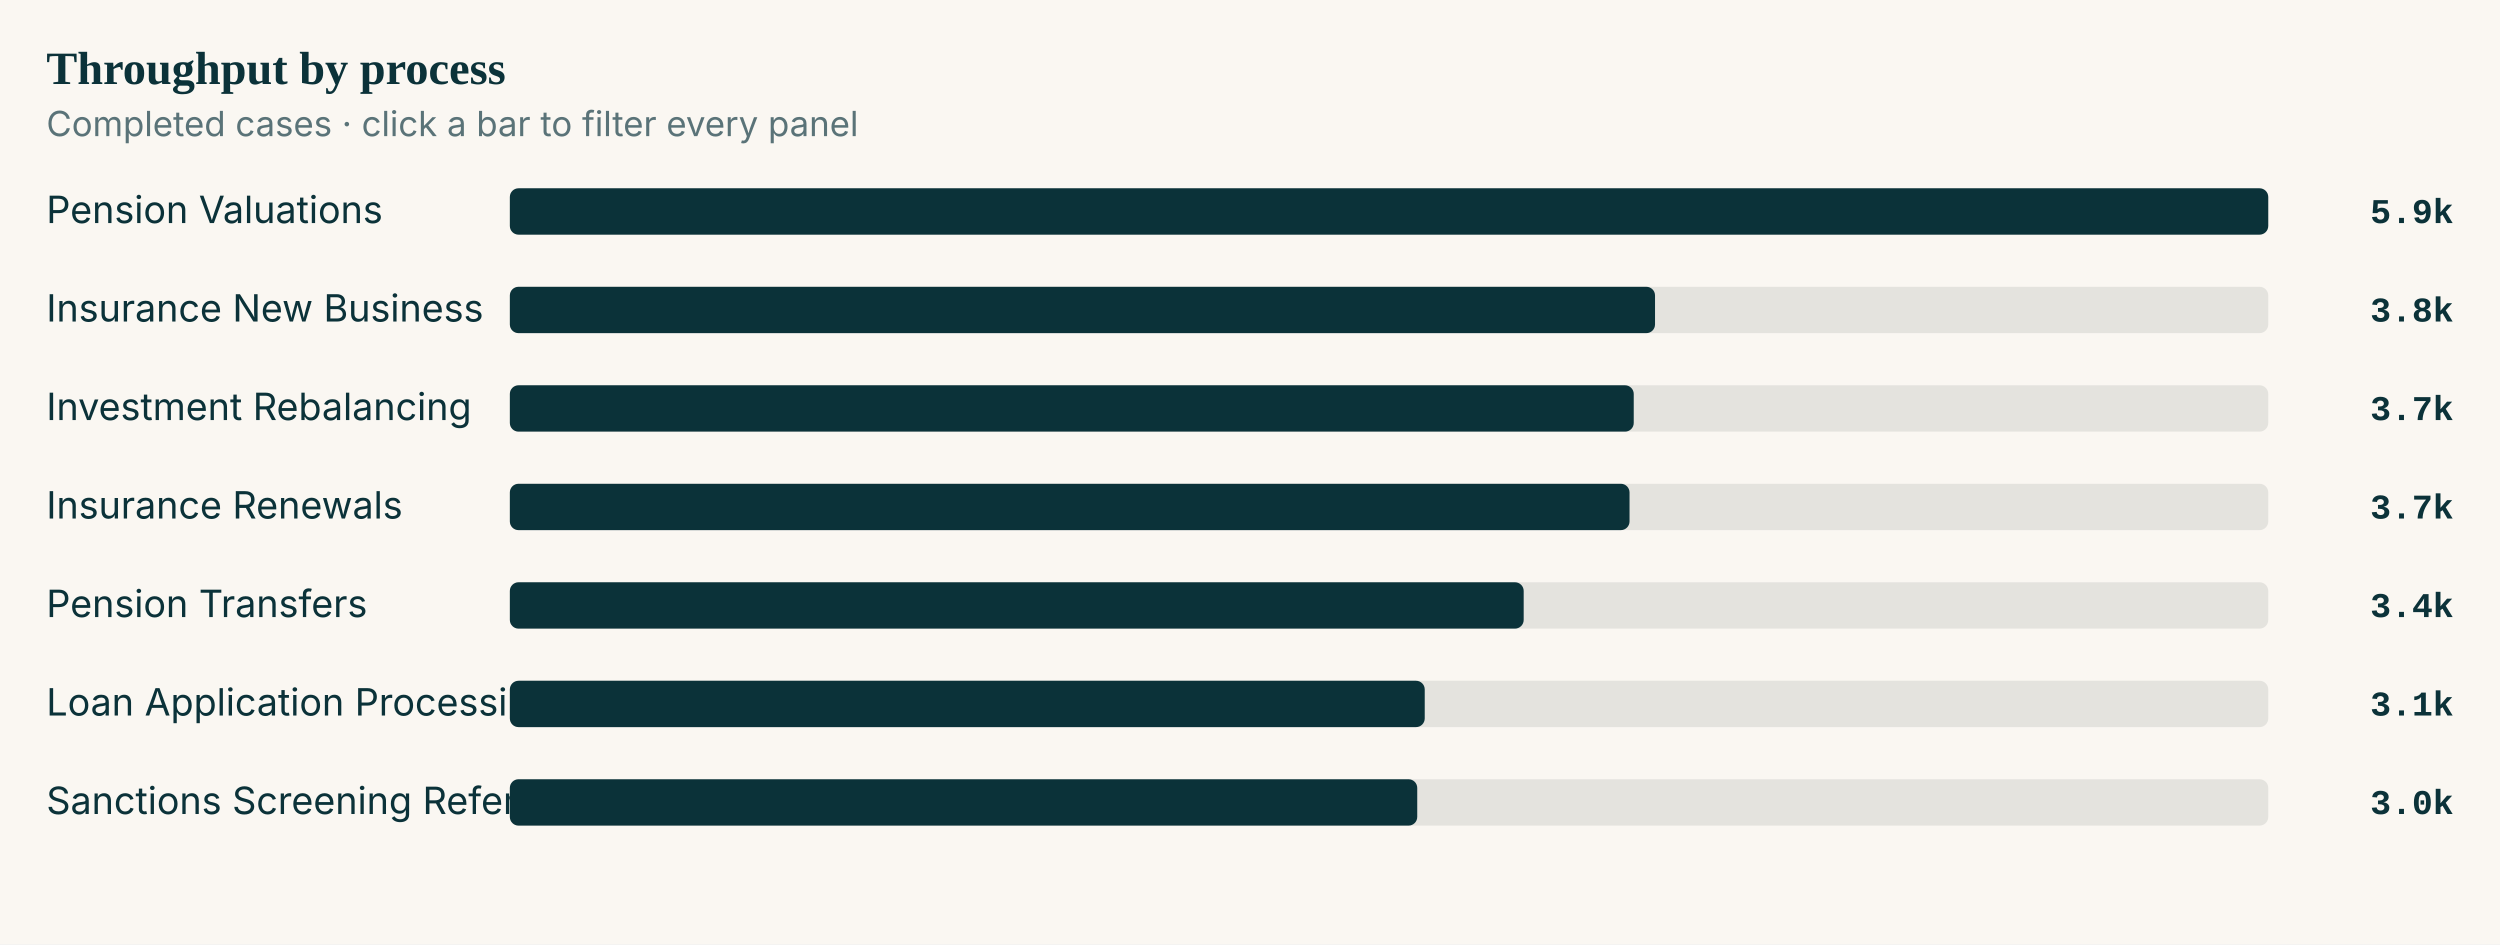
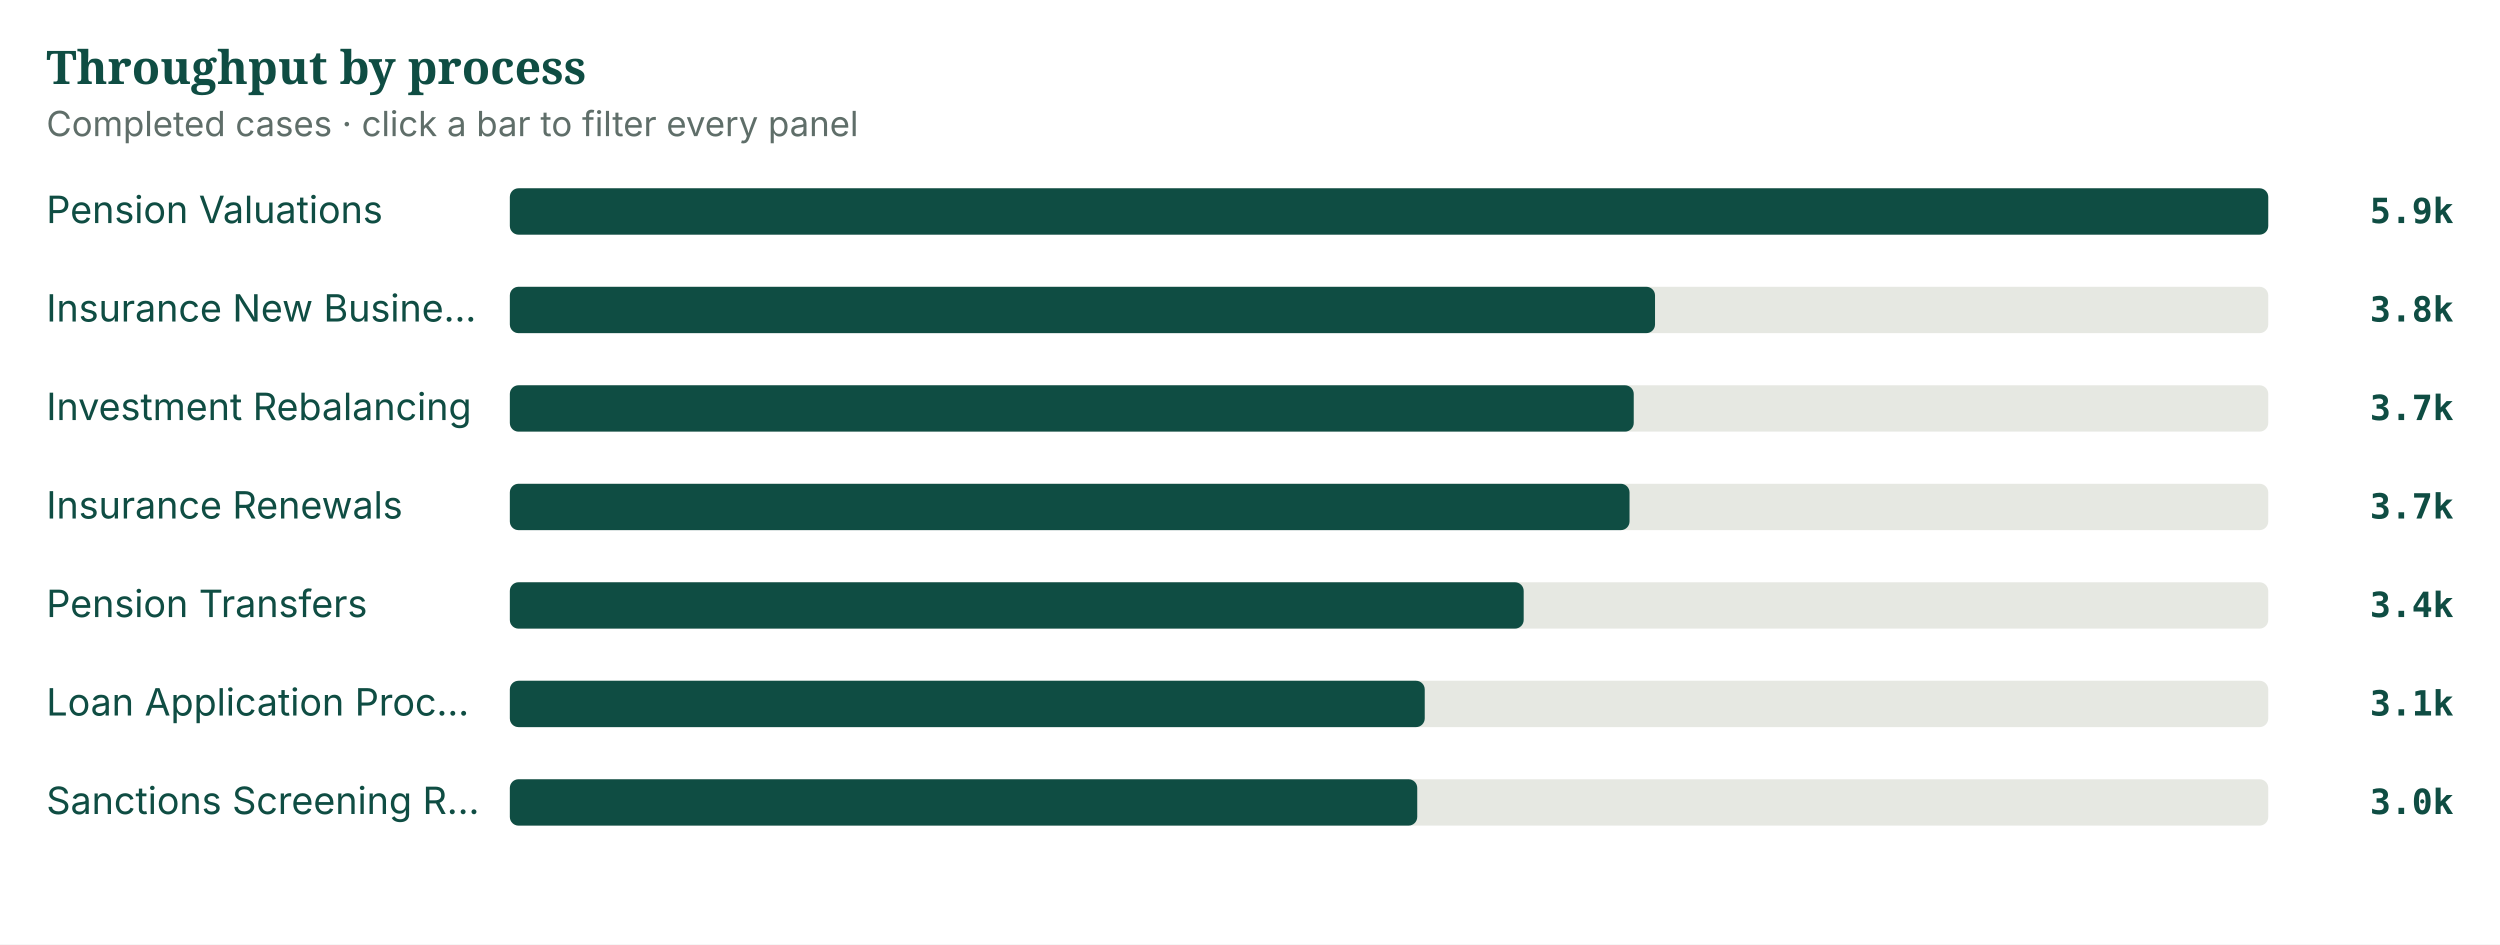
<svg xmlns="http://www.w3.org/2000/svg" version="1.1" class="marks" width="863" height="326" viewBox="0 0 863 326">
-   <rect width="863" height="326" fill="#FAF7F2" />
+   <rect width="863" height="326" fill="#FFFFFF" />
  <g fill="none" stroke-miterlimit="10" transform="translate(0,0)">
    <g class="mark-group role-frame root" role="graphics-object" aria-roledescription="group mark container">
      <g transform="translate(0,0)">
        <path class="background" aria-hidden="true" d="M0,0h863v326h-863Z" />
        <g>
          <g class="mark-text role-mark frame_title" role="graphics-object" aria-roledescription="text mark container">
-             <text text-anchor="start" transform="translate(16,29)" font-family="Georgia, Gelasio, 'Times New Roman', serif" font-size="16px" font-weight="bold" fill="#0B3239">Throughput by process</text>
+             <text text-anchor="start" transform="translate(16,29)" font-family="Fraunces, Cambria, Georgia, Gelasio, serif" font-size="16px" font-weight="bold" fill="#0F4D43">Throughput by process</text>
          </g>
          <g class="mark-text role-mark" role="graphics-object" aria-roledescription="text mark container">
-             <text text-anchor="start" transform="translate(16,47)" font-family="Calibri, Carlito, 'Segoe UI', Inter, Arial, sans-serif" font-size="12px" fill="#5A7378">Completed cases · click a bar to filter every panel</text>
+             <text text-anchor="start" transform="translate(16,47)" font-family="Inter, 'Segoe UI', Carlito, Calibri, Arial, sans-serif" font-size="12px" fill="#5F6E69">Completed cases · click a bar to filter every panel</text>
          </g>
          <g class="mark-group role-scope hb_row" role="graphics-object" aria-roledescription="group mark container">
            <g transform="translate(16,56)">
              <path class="background" aria-hidden="true" d="M0,0h831v34h-831Z" opacity="1" />
              <g>
                <g class="mark-text role-mark" role="graphics-object" aria-roledescription="text mark container">
-                   <text text-anchor="start" transform="translate(0,21)" font-family="Calibri, Carlito, 'Segoe UI', Inter, Arial, sans-serif" font-size="13px" fill="#0B3239">Pension Valuations</text>
+                   <text text-anchor="start" transform="translate(0,21)" font-family="Inter, 'Segoe UI', Carlito, Calibri, Arial, sans-serif" font-size="13px" fill="#0F4D43">Pension Valuations</text>
                </g>
                <g class="mark-rect role-mark" role="graphics-symbol" aria-roledescription="rect mark container">
-                   <path d="M163,9L764,9C765.656,9,767,10.344,767,12L767,22C767,23.656,765.656,25,764,25L163,25C161.344,25,160,23.656,160,22L160,12C160,10.344,161.344,9,163,9Z" fill="#E4E3DE" />
+                   <path d="M163,9L764,9C765.656,9,767,10.344,767,12L767,22C767,23.656,765.656,25,764,25L163,25C161.344,25,160,23.656,160,22L160,12C160,10.344,161.344,9,163,9Z" fill="#E6E8E2" />
                </g>
                <g class="mark-rect role-mark" role="graphics-symbol" aria-roledescription="rect mark container">
-                   <path d="M163,9L764,9C765.656,9,767,10.344,767,12L767,22C767,23.656,765.656,25,764,25L163,25C161.344,25,160,23.656,160,22L160,12C160,10.344,161.344,9,163,9Z" fill="#0B3239" />
+                   <path d="M163,9L764,9C765.656,9,767,10.344,767,12L767,22C767,23.656,765.656,25,764,25L163,25C161.344,25,160,23.656,160,22L160,12C160,10.344,161.344,9,163,9Z" fill="#0F4D43" />
                </g>
                <g class="mark-text role-mark" role="graphics-object" aria-roledescription="text mark container">
-                   <text text-anchor="end" transform="translate(831,21)" font-family="'JetBrains Mono', 'Roboto Mono', Consolas, 'Courier New', monospace" font-size="12px" font-weight="bold" fill="#0B3239">5.9k</text>
+                   <text text-anchor="end" transform="translate(831,21)" font-family="'JetBrains Mono', Consolas, 'Roboto Mono', monospace" font-size="12px" font-weight="bold" fill="#0F4D43">5.9k</text>
                </g>
              </g>
              <path class="foreground" aria-hidden="true" d="" display="none" />
            </g>
            <g transform="translate(16,90)">
              <path class="background" aria-hidden="true" d="M0,0h831v34h-831Z" opacity="1" />
              <g>
                <g class="mark-text role-mark" role="graphics-object" aria-roledescription="text mark container">
-                   <text text-anchor="start" transform="translate(0,21)" font-family="Calibri, Carlito, 'Segoe UI', Inter, Arial, sans-serif" font-size="13px" fill="#0B3239">Insurance New Business</text>
+                   <text text-anchor="start" transform="translate(0,21)" font-family="Inter, 'Segoe UI', Carlito, Calibri, Arial, sans-serif" font-size="13px" fill="#0F4D43">Insurance New Busine…</text>
                </g>
                <g class="mark-rect role-mark" role="graphics-symbol" aria-roledescription="rect mark container">
-                   <path d="M163,9L764,9C765.656,9,767,10.344,767,12L767,22C767,23.656,765.656,25,764,25L163,25C161.344,25,160,23.656,160,22L160,12C160,10.344,161.344,9,163,9Z" fill="#E4E3DE" />
+                   <path d="M163,9L764,9C765.656,9,767,10.344,767,12L767,22C767,23.656,765.656,25,764,25L163,25C161.344,25,160,23.656,160,22L160,12C160,10.344,161.344,9,163,9Z" fill="#E6E8E2" />
                </g>
                <g class="mark-rect role-mark" role="graphics-symbol" aria-roledescription="rect mark container">
-                   <path d="M163,9L552.316,9C553.972,9,555.316,10.344,555.316,12L555.316,22C555.316,23.656,553.972,25,552.316,25L163,25C161.344,25,160,23.656,160,22L160,12C160,10.344,161.344,9,163,9Z" fill="#0B3239" />
+                   <path d="M163,9L552.316,9C553.972,9,555.316,10.344,555.316,12L555.316,22C555.316,23.656,553.972,25,552.316,25L163,25C161.344,25,160,23.656,160,22L160,12C160,10.344,161.344,9,163,9Z" fill="#0F4D43" />
                </g>
                <g class="mark-text role-mark" role="graphics-object" aria-roledescription="text mark container">
-                   <text text-anchor="end" transform="translate(831,21)" font-family="'JetBrains Mono', 'Roboto Mono', Consolas, 'Courier New', monospace" font-size="12px" font-weight="bold" fill="#0B3239">3.8k</text>
+                   <text text-anchor="end" transform="translate(831,21)" font-family="'JetBrains Mono', Consolas, 'Roboto Mono', monospace" font-size="12px" font-weight="bold" fill="#0F4D43">3.8k</text>
                </g>
              </g>
              <path class="foreground" aria-hidden="true" d="" display="none" />
            </g>
            <g transform="translate(16,124)">
              <path class="background" aria-hidden="true" d="M0,0h831v34h-831Z" opacity="1" />
              <g>
                <g class="mark-text role-mark" role="graphics-object" aria-roledescription="text mark container">
-                   <text text-anchor="start" transform="translate(0,21)" font-family="Calibri, Carlito, 'Segoe UI', Inter, Arial, sans-serif" font-size="13px" fill="#0B3239">Investment Rebalancing</text>
+                   <text text-anchor="start" transform="translate(0,21)" font-family="Inter, 'Segoe UI', Carlito, Calibri, Arial, sans-serif" font-size="13px" fill="#0F4D43">Investment Rebalancing</text>
                </g>
                <g class="mark-rect role-mark" role="graphics-symbol" aria-roledescription="rect mark container">
-                   <path d="M163,9L764,9C765.656,9,767,10.344,767,12L767,22C767,23.656,765.656,25,764,25L163,25C161.344,25,160,23.656,160,22L160,12C160,10.344,161.344,9,163,9Z" fill="#E4E3DE" />
+                   <path d="M163,9L764,9C765.656,9,767,10.344,767,12L767,22C767,23.656,765.656,25,764,25L163,25C161.344,25,160,23.656,160,22L160,12C160,10.344,161.344,9,163,9Z" fill="#E6E8E2" />
                </g>
                <g class="mark-rect role-mark" role="graphics-symbol" aria-roledescription="rect mark container">
-                   <path d="M163,9L544.967,9C546.622,9,547.967,10.344,547.967,12L547.967,22C547.967,23.656,546.622,25,544.967,25L163,25C161.344,25,160,23.656,160,22L160,12C160,10.344,161.344,9,163,9Z" fill="#0B3239" />
+                   <path d="M163,9L544.967,9C546.622,9,547.967,10.344,547.967,12L547.967,22C547.967,23.656,546.622,25,544.967,25L163,25C161.344,25,160,23.656,160,22L160,12C160,10.344,161.344,9,163,9Z" fill="#0F4D43" />
                </g>
                <g class="mark-text role-mark" role="graphics-object" aria-roledescription="text mark container">
-                   <text text-anchor="end" transform="translate(831,21)" font-family="'JetBrains Mono', 'Roboto Mono', Consolas, 'Courier New', monospace" font-size="12px" font-weight="bold" fill="#0B3239">3.7k</text>
+                   <text text-anchor="end" transform="translate(831,21)" font-family="'JetBrains Mono', Consolas, 'Roboto Mono', monospace" font-size="12px" font-weight="bold" fill="#0F4D43">3.7k</text>
                </g>
              </g>
              <path class="foreground" aria-hidden="true" d="" display="none" />
            </g>
            <g transform="translate(16,158)">
              <path class="background" aria-hidden="true" d="M0,0h831v34h-831Z" opacity="1" />
              <g>
                <g class="mark-text role-mark" role="graphics-object" aria-roledescription="text mark container">
-                   <text text-anchor="start" transform="translate(0,21)" font-family="Calibri, Carlito, 'Segoe UI', Inter, Arial, sans-serif" font-size="13px" fill="#0B3239">Insurance Renewals</text>
+                   <text text-anchor="start" transform="translate(0,21)" font-family="Inter, 'Segoe UI', Carlito, Calibri, Arial, sans-serif" font-size="13px" fill="#0F4D43">Insurance Renewals</text>
                </g>
                <g class="mark-rect role-mark" role="graphics-symbol" aria-roledescription="rect mark container">
-                   <path d="M163,9L764,9C765.656,9,767,10.344,767,12L767,22C767,23.656,765.656,25,764,25L163,25C161.344,25,160,23.656,160,22L160,12C160,10.344,161.344,9,163,9Z" fill="#E4E3DE" />
+                   <path d="M163,9L764,9C765.656,9,767,10.344,767,12L767,22C767,23.656,765.656,25,764,25L163,25C161.344,25,160,23.656,160,22L160,12C160,10.344,161.344,9,163,9Z" fill="#E6E8E2" />
                </g>
                <g class="mark-rect role-mark" role="graphics-symbol" aria-roledescription="rect mark container">
-                   <path d="M163,9L543.517,9C545.173,9,546.517,10.344,546.517,12L546.517,22C546.517,23.656,545.173,25,543.517,25L163,25C161.344,25,160,23.656,160,22L160,12C160,10.344,161.344,9,163,9Z" fill="#0B3239" />
+                   <path d="M163,9L543.517,9C545.173,9,546.517,10.344,546.517,12L546.517,22C546.517,23.656,545.173,25,543.517,25L163,25C161.344,25,160,23.656,160,22L160,12C160,10.344,161.344,9,163,9Z" fill="#0F4D43" />
                </g>
                <g class="mark-text role-mark" role="graphics-object" aria-roledescription="text mark container">
-                   <text text-anchor="end" transform="translate(831,21)" font-family="'JetBrains Mono', 'Roboto Mono', Consolas, 'Courier New', monospace" font-size="12px" font-weight="bold" fill="#0B3239">3.7k</text>
+                   <text text-anchor="end" transform="translate(831,21)" font-family="'JetBrains Mono', Consolas, 'Roboto Mono', monospace" font-size="12px" font-weight="bold" fill="#0F4D43">3.7k</text>
                </g>
              </g>
              <path class="foreground" aria-hidden="true" d="" display="none" />
            </g>
            <g transform="translate(16,192)">
              <path class="background" aria-hidden="true" d="M0,0h831v34h-831Z" opacity="1" />
              <g>
                <g class="mark-text role-mark" role="graphics-object" aria-roledescription="text mark container">
-                   <text text-anchor="start" transform="translate(0,21)" font-family="Calibri, Carlito, 'Segoe UI', Inter, Arial, sans-serif" font-size="13px" fill="#0B3239">Pension Transfers</text>
+                   <text text-anchor="start" transform="translate(0,21)" font-family="Inter, 'Segoe UI', Carlito, Calibri, Arial, sans-serif" font-size="13px" fill="#0F4D43">Pension Transfers</text>
                </g>
                <g class="mark-rect role-mark" role="graphics-symbol" aria-roledescription="rect mark container">
-                   <path d="M163,9L764,9C765.656,9,767,10.344,767,12L767,22C767,23.656,765.656,25,764,25L163,25C161.344,25,160,23.656,160,22L160,12C160,10.344,161.344,9,163,9Z" fill="#E4E3DE" />
+                   <path d="M163,9L764,9C765.656,9,767,10.344,767,12L767,22C767,23.656,765.656,25,764,25L163,25C161.344,25,160,23.656,160,22L160,12C160,10.344,161.344,9,163,9Z" fill="#E6E8E2" />
                </g>
                <g class="mark-rect role-mark" role="graphics-symbol" aria-roledescription="rect mark container">
-                   <path d="M163,9L506.977,9C508.633,9,509.977,10.344,509.977,12L509.977,22C509.977,23.656,508.633,25,506.977,25L163,25C161.344,25,160,23.656,160,22L160,12C160,10.344,161.344,9,163,9Z" fill="#0B3239" />
+                   <path d="M163,9L506.977,9C508.633,9,509.977,10.344,509.977,12L509.977,22C509.977,23.656,508.633,25,506.977,25L163,25C161.344,25,160,23.656,160,22L160,12C160,10.344,161.344,9,163,9Z" fill="#0F4D43" />
                </g>
                <g class="mark-text role-mark" role="graphics-object" aria-roledescription="text mark container">
-                   <text text-anchor="end" transform="translate(831,21)" font-family="'JetBrains Mono', 'Roboto Mono', Consolas, 'Courier New', monospace" font-size="12px" font-weight="bold" fill="#0B3239">3.4k</text>
+                   <text text-anchor="end" transform="translate(831,21)" font-family="'JetBrains Mono', Consolas, 'Roboto Mono', monospace" font-size="12px" font-weight="bold" fill="#0F4D43">3.4k</text>
                </g>
              </g>
              <path class="foreground" aria-hidden="true" d="" display="none" />
            </g>
            <g transform="translate(16,226)">
              <path class="background" aria-hidden="true" d="M0,0h831v34h-831Z" opacity="1" />
              <g>
                <g class="mark-text role-mark" role="graphics-object" aria-roledescription="text mark container">
-                   <text text-anchor="start" transform="translate(0,21)" font-family="Calibri, Carlito, 'Segoe UI', Inter, Arial, sans-serif" font-size="13px" fill="#0B3239">Loan Application Processing</text>
+                   <text text-anchor="start" transform="translate(0,21)" font-family="Inter, 'Segoe UI', Carlito, Calibri, Arial, sans-serif" font-size="13px" fill="#0F4D43">Loan Application Proc…</text>
                </g>
                <g class="mark-rect role-mark" role="graphics-symbol" aria-roledescription="rect mark container">
-                   <path d="M163,9L764,9C765.656,9,767,10.344,767,12L767,22C767,23.656,765.656,25,764,25L163,25C161.344,25,160,23.656,160,22L160,12C160,10.344,161.344,9,163,9Z" fill="#E4E3DE" />
+                   <path d="M163,9L764,9C765.656,9,767,10.344,767,12L767,22C767,23.656,765.656,25,764,25L163,25C161.344,25,160,23.656,160,22L160,12C160,10.344,161.344,9,163,9Z" fill="#E6E8E2" />
                </g>
                <g class="mark-rect role-mark" role="graphics-symbol" aria-roledescription="rect mark container">
-                   <path d="M163,9L472.818,9C474.474,9,475.818,10.344,475.818,12L475.818,22C475.818,23.656,474.474,25,472.818,25L163,25C161.344,25,160,23.656,160,22L160,12C160,10.344,161.344,9,163,9Z" fill="#0B3239" />
+                   <path d="M163,9L472.818,9C474.474,9,475.818,10.344,475.818,12L475.818,22C475.818,23.656,474.474,25,472.818,25L163,25C161.344,25,160,23.656,160,22L160,12C160,10.344,161.344,9,163,9Z" fill="#0F4D43" />
                </g>
                <g class="mark-text role-mark" role="graphics-object" aria-roledescription="text mark container">
-                   <text text-anchor="end" transform="translate(831,21)" font-family="'JetBrains Mono', 'Roboto Mono', Consolas, 'Courier New', monospace" font-size="12px" font-weight="bold" fill="#0B3239">3.1k</text>
+                   <text text-anchor="end" transform="translate(831,21)" font-family="'JetBrains Mono', Consolas, 'Roboto Mono', monospace" font-size="12px" font-weight="bold" fill="#0F4D43">3.1k</text>
                </g>
              </g>
              <path class="foreground" aria-hidden="true" d="" display="none" />
            </g>
            <g transform="translate(16,260)">
              <path class="background" aria-hidden="true" d="M0,0h831v34h-831Z" opacity="1" />
              <g>
                <g class="mark-text role-mark" role="graphics-object" aria-roledescription="text mark container">
-                   <text text-anchor="start" transform="translate(0,21)" font-family="Calibri, Carlito, 'Segoe UI', Inter, Arial, sans-serif" font-size="13px" fill="#0B3239">Sanctions Screening Referr…</text>
+                   <text text-anchor="start" transform="translate(0,21)" font-family="Inter, 'Segoe UI', Carlito, Calibri, Arial, sans-serif" font-size="13px" fill="#0F4D43">Sanctions Screening R…</text>
                </g>
                <g class="mark-rect role-mark" role="graphics-symbol" aria-roledescription="rect mark container">
-                   <path d="M163,9L764,9C765.656,9,767,10.344,767,12L767,22C767,23.656,765.656,25,764,25L163,25C161.344,25,160,23.656,160,22L160,12C160,10.344,161.344,9,163,9Z" fill="#E4E3DE" />
+                   <path d="M163,9L764,9C765.656,9,767,10.344,767,12L767,22C767,23.656,765.656,25,764,25L163,25C161.344,25,160,23.656,160,22L160,12C160,10.344,161.344,9,163,9Z" fill="#E6E8E2" />
                </g>
                <g class="mark-rect role-mark" role="graphics-symbol" aria-roledescription="rect mark container">
-                   <path d="M163,9L470.23,9C471.886,9,473.23,10.344,473.23,12L473.23,22C473.23,23.656,471.886,25,470.23,25L163,25C161.344,25,160,23.656,160,22L160,12C160,10.344,161.344,9,163,9Z" fill="#0B3239" />
+                   <path d="M163,9L470.23,9C471.886,9,473.23,10.344,473.23,12L473.23,22C473.23,23.656,471.886,25,470.23,25L163,25C161.344,25,160,23.656,160,22L160,12C160,10.344,161.344,9,163,9Z" fill="#0F4D43" />
                </g>
                <g class="mark-text role-mark" role="graphics-object" aria-roledescription="text mark container">
-                   <text text-anchor="end" transform="translate(831,21)" font-family="'JetBrains Mono', 'Roboto Mono', Consolas, 'Courier New', monospace" font-size="12px" font-weight="bold" fill="#0B3239">3.0k</text>
+                   <text text-anchor="end" transform="translate(831,21)" font-family="'JetBrains Mono', Consolas, 'Roboto Mono', monospace" font-size="12px" font-weight="bold" fill="#0F4D43">3.0k</text>
                </g>
              </g>
              <path class="foreground" aria-hidden="true" d="" display="none" />
            </g>
          </g>
          <g class="mark-text role-mark" role="graphics-object" aria-roledescription="text mark container">
-             <text text-anchor="end" transform="translate(847,306)" font-family="'JetBrains Mono', 'Roboto Mono', Consolas, 'Courier New', monospace" font-size="10px" fill="#5A7378" />
+             <text text-anchor="end" transform="translate(847,306)" font-family="'JetBrains Mono', Consolas, 'Roboto Mono', monospace" font-size="10px" fill="#5F6E69" />
          </g>
        </g>
        <path class="foreground" aria-hidden="true" d="" display="none" />
      </g>
    </g>
  </g>
</svg>
